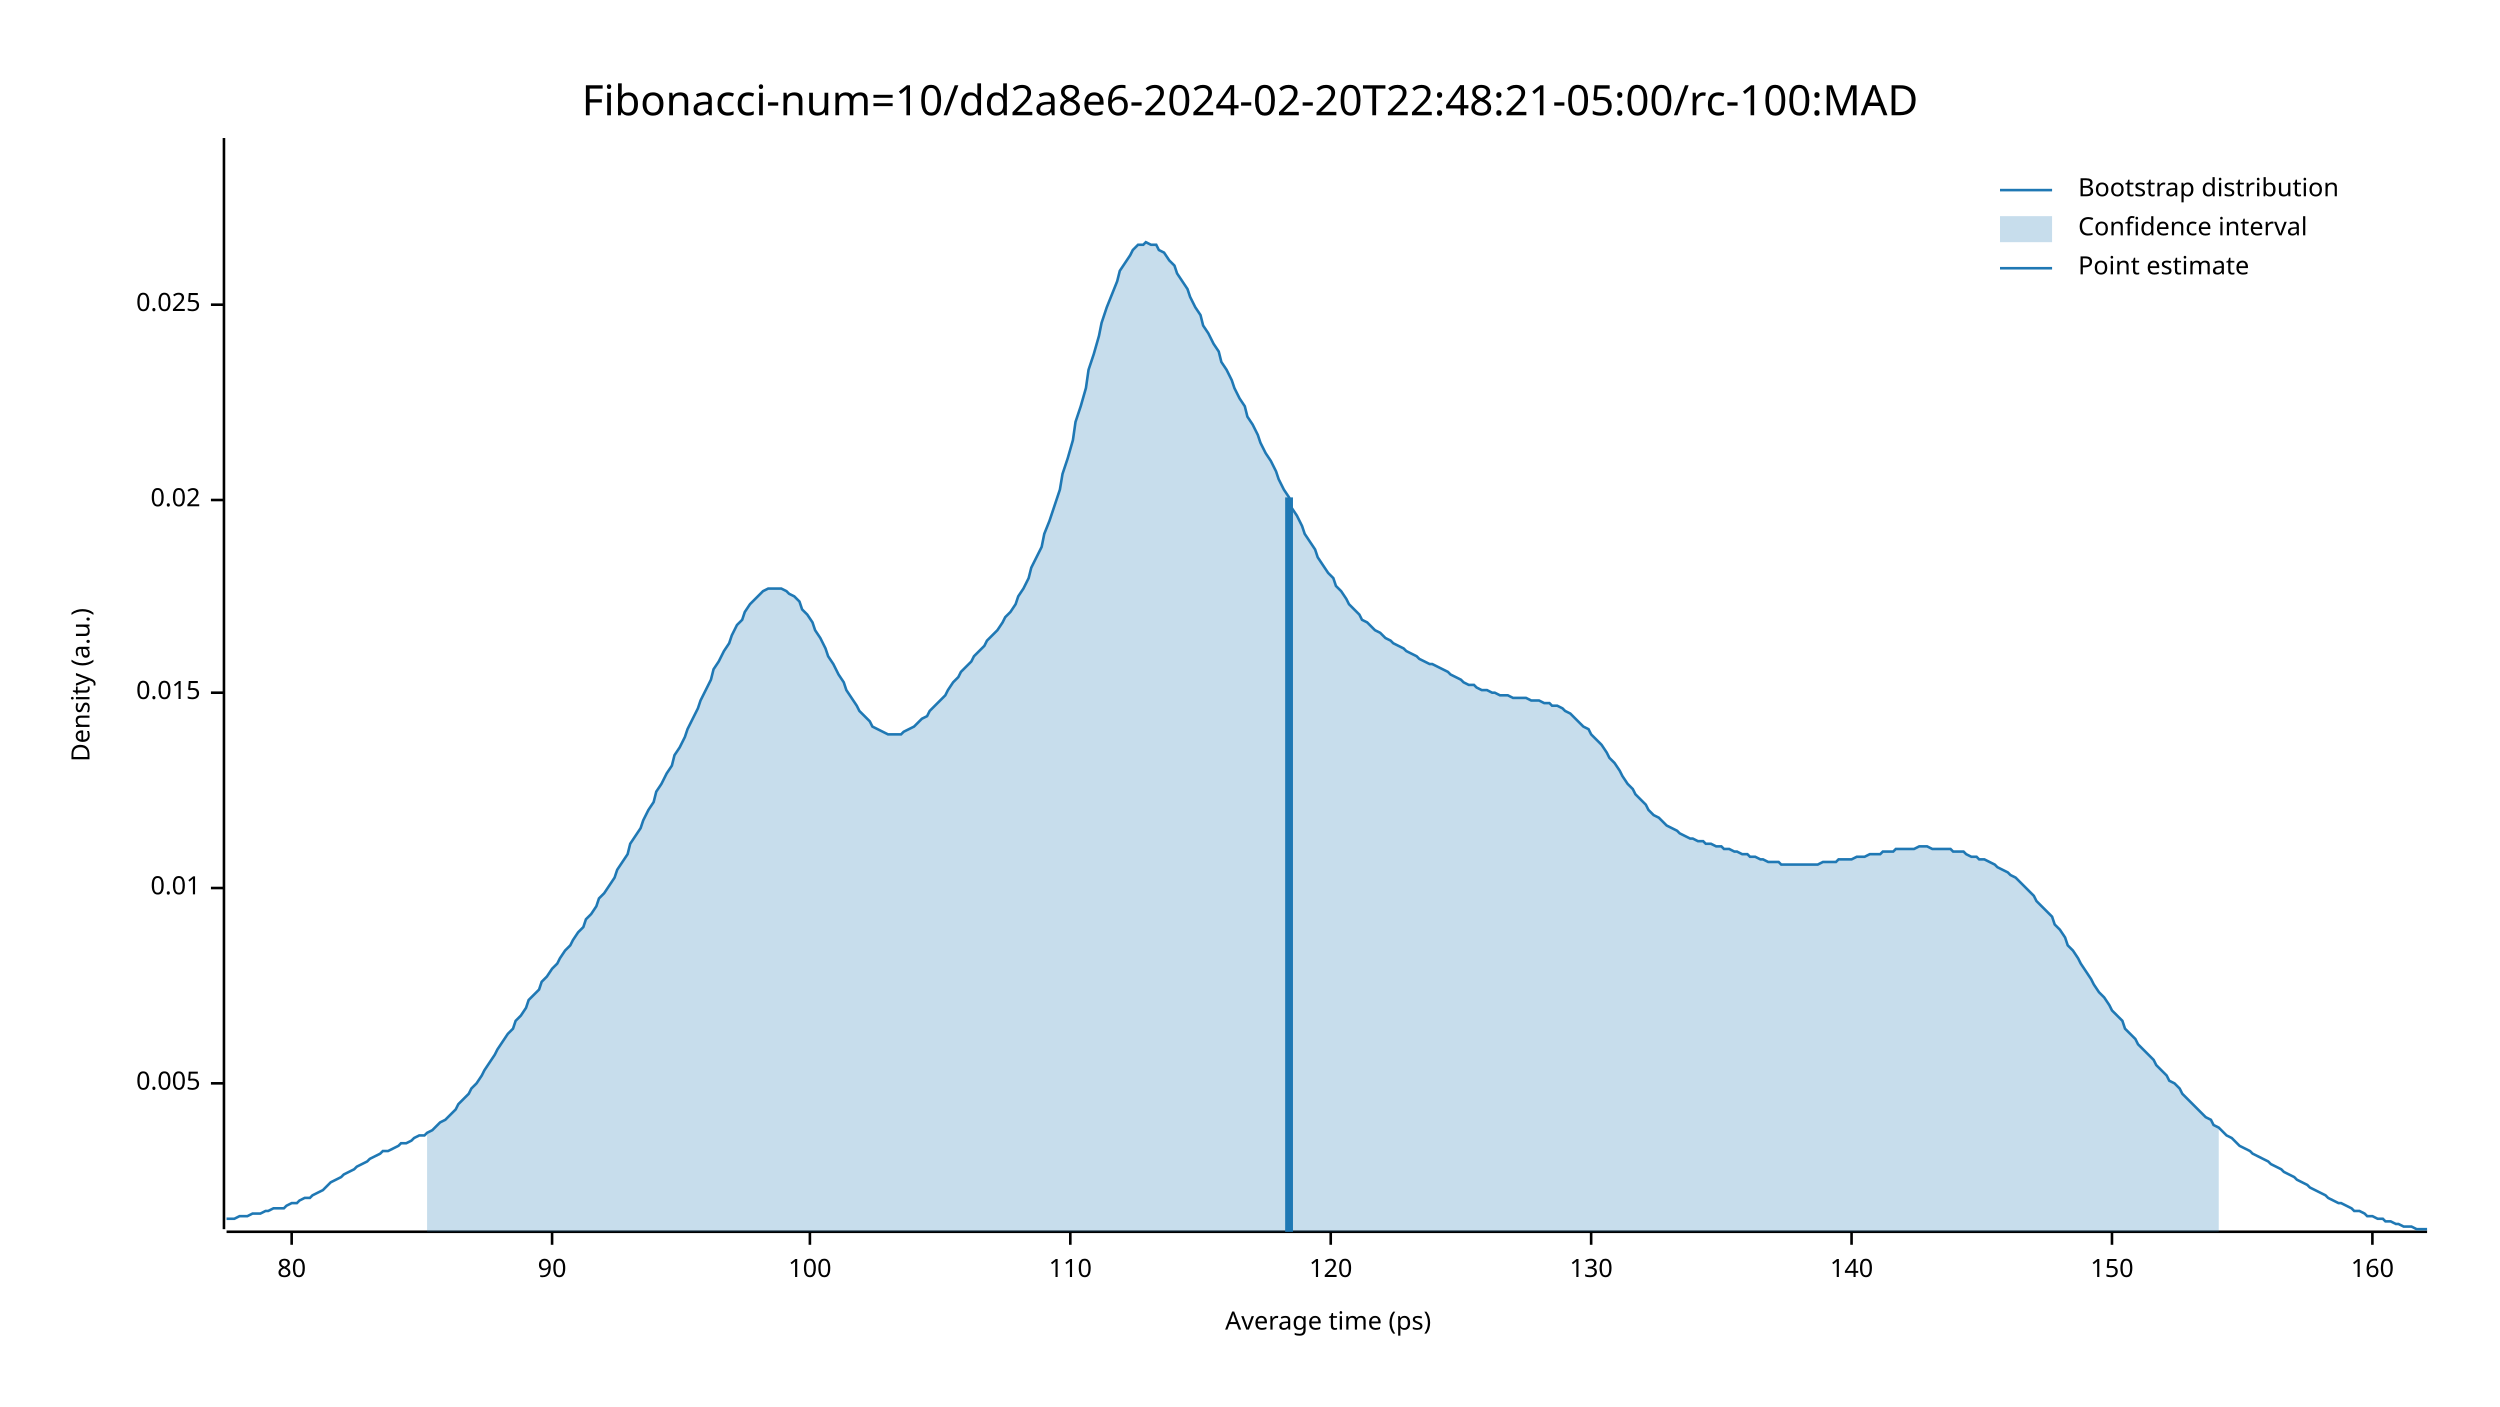
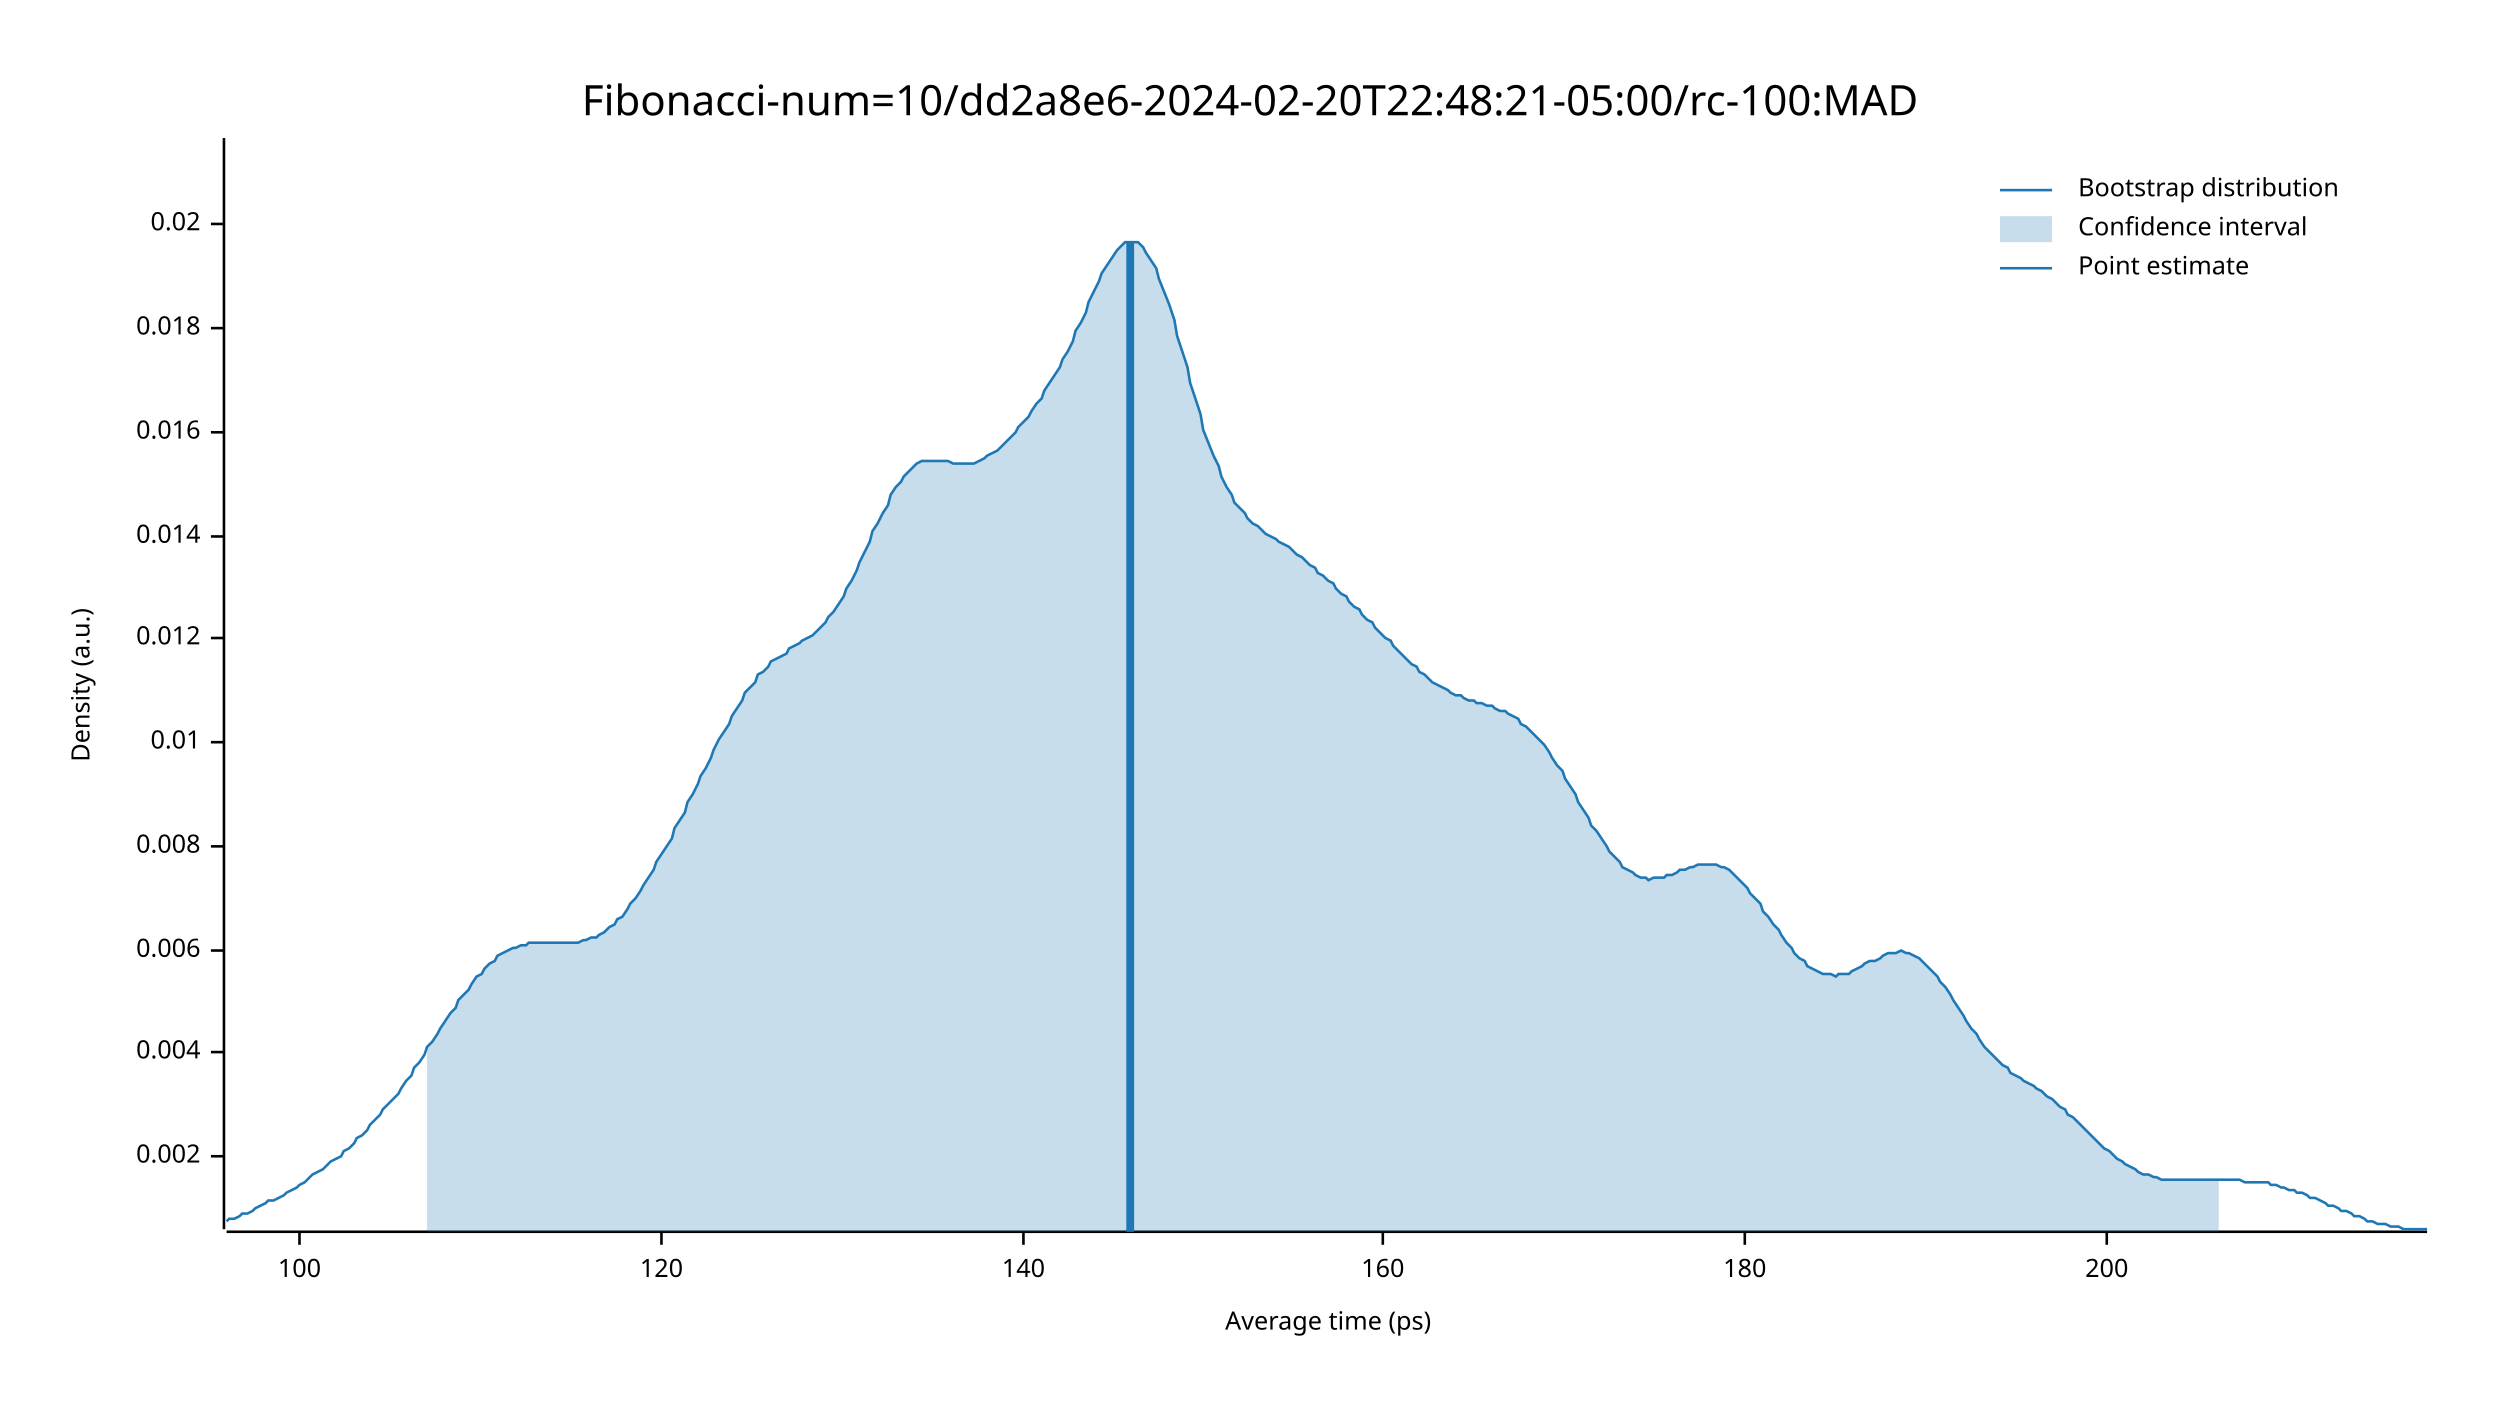
<svg xmlns="http://www.w3.org/2000/svg" width="960" height="540" viewBox="0 0 960 540">
  <text x="480" y="32" dy="0.76em" text-anchor="middle" font-family="sans-serif" font-size="16.129" opacity="1" fill="#000000">
Fibonacci-num=10/dd2a8e6-2024-02-20T22:48:21-05:00/rc-100:MAD
</text>
  <text x="27" y="263" dy="0.76em" text-anchor="middle" font-family="sans-serif" font-size="9.677" opacity="1" fill="#000000" transform="rotate(270, 27, 263)">
Density (a.u.)
</text>
  <text x="510" y="513" dy="-0.5ex" text-anchor="middle" font-family="sans-serif" font-size="9.677" opacity="1" fill="#000000">
Average time (ps)
</text>
  <polyline fill="none" opacity="1" stroke="#000000" stroke-width="1" points="86,53 86,472 " />
-   <text x="77" y="416" dy="0.5ex" text-anchor="end" font-family="sans-serif" font-size="9.677" opacity="1" fill="#000000">
- 0.005
+   <text x="77" y="444" dy="0.5ex" text-anchor="end" font-family="sans-serif" font-size="9.677" opacity="1" fill="#000000">
+ 0.002
</text>
-   <polyline fill="none" opacity="1" stroke="#000000" stroke-width="1" points="81,416 86,416 " />
-   <text x="77" y="341" dy="0.5ex" text-anchor="end" font-family="sans-serif" font-size="9.677" opacity="1" fill="#000000">
+   <polyline fill="none" opacity="1" stroke="#000000" stroke-width="1" points="81,444 86,444 " />
+   <text x="77" y="404" dy="0.5ex" text-anchor="end" font-family="sans-serif" font-size="9.677" opacity="1" fill="#000000">
+ 0.004
+ </text>
+   <polyline fill="none" opacity="1" stroke="#000000" stroke-width="1" points="81,404 86,404 " />
+   <text x="77" y="365" dy="0.5ex" text-anchor="end" font-family="sans-serif" font-size="9.677" opacity="1" fill="#000000">
+ 0.006
+ </text>
+   <polyline fill="none" opacity="1" stroke="#000000" stroke-width="1" points="81,365 86,365 " />
+   <text x="77" y="325" dy="0.5ex" text-anchor="end" font-family="sans-serif" font-size="9.677" opacity="1" fill="#000000">
+ 0.008
+ </text>
+   <polyline fill="none" opacity="1" stroke="#000000" stroke-width="1" points="81,325 86,325 " />
+   <text x="77" y="285" dy="0.5ex" text-anchor="end" font-family="sans-serif" font-size="9.677" opacity="1" fill="#000000">
0.01
</text>
-   <polyline fill="none" opacity="1" stroke="#000000" stroke-width="1" points="81,341 86,341 " />
-   <text x="77" y="266" dy="0.5ex" text-anchor="end" font-family="sans-serif" font-size="9.677" opacity="1" fill="#000000">
- 0.015
+   <polyline fill="none" opacity="1" stroke="#000000" stroke-width="1" points="81,285 86,285 " />
+   <text x="77" y="245" dy="0.5ex" text-anchor="end" font-family="sans-serif" font-size="9.677" opacity="1" fill="#000000">
+ 0.012
</text>
-   <polyline fill="none" opacity="1" stroke="#000000" stroke-width="1" points="81,266 86,266 " />
-   <text x="77" y="192" dy="0.5ex" text-anchor="end" font-family="sans-serif" font-size="9.677" opacity="1" fill="#000000">
+   <polyline fill="none" opacity="1" stroke="#000000" stroke-width="1" points="81,245 86,245 " />
+   <text x="77" y="206" dy="0.5ex" text-anchor="end" font-family="sans-serif" font-size="9.677" opacity="1" fill="#000000">
+ 0.014
+ </text>
+   <polyline fill="none" opacity="1" stroke="#000000" stroke-width="1" points="81,206 86,206 " />
+   <text x="77" y="166" dy="0.5ex" text-anchor="end" font-family="sans-serif" font-size="9.677" opacity="1" fill="#000000">
+ 0.016
+ </text>
+   <polyline fill="none" opacity="1" stroke="#000000" stroke-width="1" points="81,166 86,166 " />
+   <text x="77" y="126" dy="0.5ex" text-anchor="end" font-family="sans-serif" font-size="9.677" opacity="1" fill="#000000">
+ 0.018
+ </text>
+   <polyline fill="none" opacity="1" stroke="#000000" stroke-width="1" points="81,126 86,126 " />
+   <text x="77" y="86" dy="0.5ex" text-anchor="end" font-family="sans-serif" font-size="9.677" opacity="1" fill="#000000">
0.02
</text>
-   <polyline fill="none" opacity="1" stroke="#000000" stroke-width="1" points="81,192 86,192 " />
-   <text x="77" y="117" dy="0.5ex" text-anchor="end" font-family="sans-serif" font-size="9.677" opacity="1" fill="#000000">
- 0.025
- </text>
-   <polyline fill="none" opacity="1" stroke="#000000" stroke-width="1" points="81,117 86,117 " />
+   <polyline fill="none" opacity="1" stroke="#000000" stroke-width="1" points="81,86 86,86 " />
  <polyline fill="none" opacity="1" stroke="#000000" stroke-width="1" points="87,473 932,473 " />
-   <text x="112" y="483" dy="0.76em" text-anchor="middle" font-family="sans-serif" font-size="9.677" opacity="1" fill="#000000">
- 80
- </text>
-   <polyline fill="none" opacity="1" stroke="#000000" stroke-width="1" points="112,473 112,478 " />
-   <text x="212" y="483" dy="0.76em" text-anchor="middle" font-family="sans-serif" font-size="9.677" opacity="1" fill="#000000">
- 90
- </text>
-   <polyline fill="none" opacity="1" stroke="#000000" stroke-width="1" points="212,473 212,478 " />
-   <text x="311" y="483" dy="0.76em" text-anchor="middle" font-family="sans-serif" font-size="9.677" opacity="1" fill="#000000">
+   <text x="115" y="483" dy="0.76em" text-anchor="middle" font-family="sans-serif" font-size="9.677" opacity="1" fill="#000000">
100
</text>
-   <polyline fill="none" opacity="1" stroke="#000000" stroke-width="1" points="311,473 311,478 " />
-   <text x="411" y="483" dy="0.76em" text-anchor="middle" font-family="sans-serif" font-size="9.677" opacity="1" fill="#000000">
- 110
- </text>
-   <polyline fill="none" opacity="1" stroke="#000000" stroke-width="1" points="411,473 411,478 " />
-   <text x="511" y="483" dy="0.76em" text-anchor="middle" font-family="sans-serif" font-size="9.677" opacity="1" fill="#000000">
+   <polyline fill="none" opacity="1" stroke="#000000" stroke-width="1" points="115,473 115,478 " />
+   <text x="254" y="483" dy="0.76em" text-anchor="middle" font-family="sans-serif" font-size="9.677" opacity="1" fill="#000000">
120
</text>
-   <polyline fill="none" opacity="1" stroke="#000000" stroke-width="1" points="511,473 511,478 " />
-   <text x="611" y="483" dy="0.76em" text-anchor="middle" font-family="sans-serif" font-size="9.677" opacity="1" fill="#000000">
- 130
- </text>
-   <polyline fill="none" opacity="1" stroke="#000000" stroke-width="1" points="611,473 611,478 " />
-   <text x="711" y="483" dy="0.76em" text-anchor="middle" font-family="sans-serif" font-size="9.677" opacity="1" fill="#000000">
+   <polyline fill="none" opacity="1" stroke="#000000" stroke-width="1" points="254,473 254,478 " />
+   <text x="393" y="483" dy="0.76em" text-anchor="middle" font-family="sans-serif" font-size="9.677" opacity="1" fill="#000000">
140
</text>
-   <polyline fill="none" opacity="1" stroke="#000000" stroke-width="1" points="711,473 711,478 " />
-   <text x="811" y="483" dy="0.76em" text-anchor="middle" font-family="sans-serif" font-size="9.677" opacity="1" fill="#000000">
- 150
- </text>
-   <polyline fill="none" opacity="1" stroke="#000000" stroke-width="1" points="811,473 811,478 " />
-   <text x="911" y="483" dy="0.76em" text-anchor="middle" font-family="sans-serif" font-size="9.677" opacity="1" fill="#000000">
+   <polyline fill="none" opacity="1" stroke="#000000" stroke-width="1" points="393,473 393,478 " />
+   <text x="531" y="483" dy="0.76em" text-anchor="middle" font-family="sans-serif" font-size="9.677" opacity="1" fill="#000000">
160
</text>
-   <polyline fill="none" opacity="1" stroke="#000000" stroke-width="1" points="911,473 911,478 " />
-   <polyline fill="none" opacity="1" stroke="#1F78B4" stroke-width="1" points="87,468 88,468 90,468 92,467 93,467 95,467 97,466 98,466 100,466 102,465 103,465 105,464 107,464 109,464 110,463 112,462 114,462 115,461 117,460 119,460 120,459 122,458 124,457 125,456 127,454 129,453 131,452 132,451 134,450 136,449 137,448 139,447 141,446 142,445 144,444 146,443 147,442 149,442 151,441 153,440 154,439 156,439 158,438 159,437 161,436 163,436 164,435 166,434 168,432 169,431 171,430 173,428 175,426 176,424 178,422 180,420 181,418 183,416 185,413 186,411 188,408 190,405 191,403 193,400 195,397 197,395 198,392 200,390 202,387 203,384 205,382 207,380 208,377 210,375 212,372 214,370 215,368 217,365 219,363 220,361 222,358 224,356 225,353 227,351 229,348 230,345 232,343 234,340 236,337 237,334 239,331 241,328 242,324 244,321 246,318 247,315 249,311 251,308 252,304 254,301 256,297 258,294 259,290 261,287 263,283 264,280 266,276 268,272 269,269 271,265 273,261 274,257 276,254 278,250 280,247 281,244 283,240 285,238 286,235 288,232 290,230 291,229 293,227 295,226 296,226 298,226 300,226 302,227 303,228 305,229 307,231 308,234 310,236 312,239 313,242 315,245 317,249 318,252 320,255 322,259 324,262 325,265 327,268 329,271 330,273 332,275 334,277 335,279 337,280 339,281 341,282 342,282 344,282 346,282 347,281 349,280 351,279 352,278 354,276 356,275 357,273 359,271 361,269 363,267 364,265 366,262 368,260 369,258 371,256 373,254 374,252 376,250 378,248 379,246 381,244 383,242 385,239 386,237 388,235 390,232 391,229 393,226 395,222 396,218 398,214 400,210 401,205 403,200 405,194 407,188 408,182 410,176 412,169 413,162 415,156 417,149 418,142 420,136 422,129 423,124 425,118 427,113 429,108 430,104 432,101 434,98 435,96 437,94 439,94 440,93 442,94 444,94 445,96 447,97 449,100 451,102 452,105 454,108 456,111 457,114 459,118 461,121 462,125 464,128 466,132 468,135 469,139 471,142 473,146 474,149 476,153 478,156 479,160 481,163 483,167 484,170 486,174 488,177 490,181 491,184 493,188 495,191 496,195 498,198 500,202 501,205 503,208 505,211 506,214 508,217 510,220 512,222 513,225 515,227 517,230 518,232 520,234 522,236 523,238 525,239 527,241 528,242 530,243 532,245 534,246 535,247 537,248 539,249 540,250 542,251 544,252 545,253 547,254 549,255 550,255 552,256 554,257 556,258 557,259 559,260 561,261 562,262 564,263 566,263 567,264 569,265 571,265 573,266 574,266 576,267 578,267 579,267 581,268 583,268 584,268 586,268 588,269 589,269 591,269 593,270 595,270 596,271 598,271 600,272 601,273 603,274 605,276 606,277 608,279 610,280 611,282 613,284 615,286 617,289 618,291 620,293 622,296 623,298 625,301 627,303 628,305 630,307 632,309 633,311 635,313 637,314 639,316 640,317 642,318 644,319 645,320 647,321 649,322 650,322 652,323 654,323 655,324 657,324 659,325 661,325 662,326 664,326 666,327 667,327 669,328 671,328 672,329 674,329 676,330 677,330 679,331 681,331 683,331 684,332 686,332 688,332 689,332 691,332 693,332 694,332 696,332 698,332 700,331 701,331 703,331 705,331 706,330 708,330 710,330 711,330 713,329 715,329 716,329 718,328 720,328 722,328 723,327 725,327 727,327 728,326 730,326 732,326 733,326 735,326 737,325 738,325 740,325 742,326 744,326 745,326 747,326 749,326 750,327 752,327 754,327 755,328 757,329 759,329 760,330 762,330 764,331 766,332 767,333 769,334 771,335 772,336 774,337 776,339 777,340 779,342 781,344 782,346 784,348 786,350 788,352 789,355 791,357 793,360 794,363 796,365 798,368 799,370 801,373 803,376 804,378 806,381 808,383 810,386 811,388 813,390 815,392 816,395 818,397 820,399 821,401 823,403 825,405 827,407 828,409 830,411 832,413 833,415 835,416 837,418 838,420 840,422 842,424 843,425 845,427 847,429 849,430 850,432 852,433 854,435 855,436 857,437 859,439 860,440 862,441 864,442 865,443 867,444 869,445 871,446 872,447 874,448 876,449 877,450 879,451 881,452 882,453 884,454 886,455 887,456 889,457 891,458 893,459 894,460 896,461 898,462 899,462 901,463 903,464 904,465 906,465 908,466 909,467 911,467 913,468 915,468 916,469 918,469 920,470 921,470 923,471 925,471 926,471 928,472 930,472 932,472 " />
-   <polygon opacity="0.25" fill="#1F78B4" points="164,435 166,434 168,432 169,431 171,430 173,428 175,426 176,424 178,422 180,420 181,418 183,416 185,413 186,411 188,408 190,405 191,403 193,400 195,397 197,395 198,392 200,390 202,387 203,384 205,382 207,380 208,377 210,375 212,372 214,370 215,368 217,365 219,363 220,361 222,358 224,356 225,353 227,351 229,348 230,345 232,343 234,340 236,337 237,334 239,331 241,328 242,324 244,321 246,318 247,315 249,311 251,308 252,304 254,301 256,297 258,294 259,290 261,287 263,283 264,280 266,276 268,272 269,269 271,265 273,261 274,257 276,254 278,250 280,247 281,244 283,240 285,238 286,235 288,232 290,230 291,229 293,227 295,226 296,226 298,226 300,226 302,227 303,228 305,229 307,231 308,234 310,236 312,239 313,242 315,245 317,249 318,252 320,255 322,259 324,262 325,265 327,268 329,271 330,273 332,275 334,277 335,279 337,280 339,281 341,282 342,282 344,282 346,282 347,281 349,280 351,279 352,278 354,276 356,275 357,273 359,271 361,269 363,267 364,265 366,262 368,260 369,258 371,256 373,254 374,252 376,250 378,248 379,246 381,244 383,242 385,239 386,237 388,235 390,232 391,229 393,226 395,222 396,218 398,214 400,210 401,205 403,200 405,194 407,188 408,182 410,176 412,169 413,162 415,156 417,149 418,142 420,136 422,129 423,124 425,118 427,113 429,108 430,104 432,101 434,98 435,96 437,94 439,94 440,93 442,94 444,94 445,96 447,97 449,100 451,102 452,105 454,108 456,111 457,114 459,118 461,121 462,125 464,128 466,132 468,135 469,139 471,142 473,146 474,149 476,153 478,156 479,160 481,163 483,167 484,170 486,174 488,177 490,181 491,184 493,188 495,191 496,195 498,198 500,202 501,205 503,208 505,211 506,214 508,217 510,220 512,222 513,225 515,227 517,230 518,232 520,234 522,236 523,238 525,239 527,241 528,242 530,243 532,245 534,246 535,247 537,248 539,249 540,250 542,251 544,252 545,253 547,254 549,255 550,255 552,256 554,257 556,258 557,259 559,260 561,261 562,262 564,263 566,263 567,264 569,265 571,265 573,266 574,266 576,267 578,267 579,267 581,268 583,268 584,268 586,268 588,269 589,269 591,269 593,270 595,270 596,271 598,271 600,272 601,273 603,274 605,276 606,277 608,279 610,280 611,282 613,284 615,286 617,289 618,291 620,293 622,296 623,298 625,301 627,303 628,305 630,307 632,309 633,311 635,313 637,314 639,316 640,317 642,318 644,319 645,320 647,321 649,322 650,322 652,323 654,323 655,324 657,324 659,325 661,325 662,326 664,326 666,327 667,327 669,328 671,328 672,329 674,329 676,330 677,330 679,331 681,331 683,331 684,332 686,332 688,332 689,332 691,332 693,332 694,332 696,332 698,332 700,331 701,331 703,331 705,331 706,330 708,330 710,330 711,330 713,329 715,329 716,329 718,328 720,328 722,328 723,327 725,327 727,327 728,326 730,326 732,326 733,326 735,326 737,325 738,325 740,325 742,326 744,326 745,326 747,326 749,326 750,327 752,327 754,327 755,328 757,329 759,329 760,330 762,330 764,331 766,332 767,333 769,334 771,335 772,336 774,337 776,339 777,340 779,342 781,344 782,346 784,348 786,350 788,352 789,355 791,357 793,360 794,363 796,365 798,368 799,370 801,373 803,376 804,378 806,381 808,383 810,386 811,388 813,390 815,392 816,395 818,397 820,399 821,401 823,403 825,405 827,407 828,409 830,411 832,413 833,415 835,416 837,418 838,420 840,422 842,424 843,425 845,427 847,429 849,430 850,432 852,433 852,473 164,473 " />
-   <polyline fill="none" opacity="1" stroke="#1F78B4" stroke-width="3" points="495,473 495,191 " />
+   <polyline fill="none" opacity="1" stroke="#000000" stroke-width="1" points="531,473 531,478 " />
+   <text x="670" y="483" dy="0.76em" text-anchor="middle" font-family="sans-serif" font-size="9.677" opacity="1" fill="#000000">
+ 180
+ </text>
+   <polyline fill="none" opacity="1" stroke="#000000" stroke-width="1" points="670,473 670,478 " />
+   <text x="809" y="483" dy="0.76em" text-anchor="middle" font-family="sans-serif" font-size="9.677" opacity="1" fill="#000000">
+ 200
+ </text>
+   <polyline fill="none" opacity="1" stroke="#000000" stroke-width="1" points="809,473 809,478 " />
+   <polyline fill="none" opacity="1" stroke="#1F78B4" stroke-width="1" points="87,469 88,468 90,468 92,467 93,466 95,466 97,465 98,464 100,463 102,462 103,461 105,461 107,460 109,459 110,458 112,457 114,456 115,455 117,454 119,452 120,451 122,450 124,449 125,448 127,446 129,445 131,444 132,442 134,441 136,439 137,437 139,436 141,434 142,432 144,430 146,428 147,426 149,424 151,422 153,420 154,418 156,415 158,413 159,410 161,408 163,405 164,402 166,400 168,397 169,395 171,392 173,389 175,387 176,384 178,382 180,380 181,378 183,375 185,374 186,372 188,370 190,369 191,367 193,366 195,365 197,364 198,364 200,363 202,363 203,362 205,362 207,362 208,362 210,362 212,362 214,362 215,362 217,362 219,362 220,362 222,362 224,361 225,361 227,360 229,360 230,359 232,358 234,356 236,355 237,353 239,352 241,349 242,347 244,345 246,342 247,340 249,337 251,334 252,331 254,328 256,325 258,322 259,318 261,315 263,312 264,308 266,305 268,301 269,298 271,295 273,291 274,288 276,284 278,281 280,278 281,275 283,272 285,269 286,266 288,264 290,262 291,259 293,258 295,256 296,254 298,253 300,252 302,251 303,249 305,248 307,247 308,246 310,245 312,244 313,243 315,241 317,239 318,237 320,235 322,232 324,229 325,226 327,223 329,219 330,216 332,212 334,208 335,204 337,201 339,197 341,194 342,190 344,187 346,185 347,183 349,181 351,179 352,178 354,177 356,177 357,177 359,177 361,177 363,177 364,177 366,178 368,178 369,178 371,178 373,178 374,178 376,177 378,176 379,175 381,174 383,173 385,171 386,170 388,168 390,166 391,164 393,162 395,160 396,158 398,155 400,153 401,150 403,147 405,144 407,141 408,138 410,135 412,131 413,127 415,124 417,120 418,116 420,112 422,108 423,105 425,102 427,99 429,96 430,95 432,93 434,93 435,93 437,93 439,95 440,97 442,100 444,103 445,107 447,112 449,117 451,123 452,129 454,135 456,141 457,147 459,153 461,159 462,165 464,170 466,175 468,179 469,183 471,187 473,190 474,193 476,195 478,197 479,199 481,201 483,202 484,203 486,205 488,206 490,207 491,208 493,209 495,210 496,211 498,213 500,214 501,215 503,217 505,218 506,220 508,221 510,223 512,224 513,226 515,228 517,229 518,231 520,233 522,234 523,236 525,238 527,239 528,241 530,243 532,245 534,246 535,248 537,250 539,252 540,253 542,255 544,256 545,258 547,259 549,261 550,262 552,263 554,264 556,265 557,266 559,267 561,267 562,268 564,269 566,269 567,270 569,270 571,271 573,271 574,272 576,273 578,273 579,274 581,275 583,276 584,278 586,279 588,281 589,282 591,284 593,286 595,289 596,291 598,294 600,296 601,299 603,302 605,305 606,308 608,311 610,314 611,317 613,319 615,322 617,325 618,327 620,329 622,331 623,333 625,334 627,335 628,336 630,337 632,337 633,338 635,337 637,337 639,337 640,336 642,336 644,335 645,334 647,334 649,333 650,333 652,332 654,332 655,332 657,332 659,332 661,333 662,333 664,334 666,336 667,337 669,339 671,341 672,343 674,345 676,347 677,350 679,352 681,355 683,357 684,359 686,362 688,364 689,366 691,368 693,369 694,371 696,372 698,373 700,374 701,374 703,374 705,375 706,374 708,374 710,374 711,373 713,372 715,371 716,370 718,369 720,369 722,368 723,367 725,366 727,366 728,366 730,365 732,366 733,366 735,367 737,368 738,369 740,371 742,373 744,375 745,377 747,379 749,382 750,384 752,387 754,390 755,392 757,395 759,397 760,399 762,402 764,404 766,406 767,407 769,409 771,410 772,412 774,413 776,414 777,415 779,416 781,417 782,418 784,419 786,421 788,422 789,423 791,425 793,426 794,428 796,429 798,431 799,432 801,434 803,436 804,437 806,439 808,441 810,442 811,443 813,445 815,446 816,447 818,448 820,449 821,450 823,451 825,451 827,452 828,452 830,453 832,453 833,453 835,453 837,453 838,453 840,453 842,453 843,453 845,453 847,453 849,453 850,453 852,453 854,453 855,453 857,453 859,453 860,453 862,454 864,454 865,454 867,454 869,454 871,454 872,455 874,455 876,456 877,456 879,457 881,457 882,458 884,458 886,459 887,460 889,460 891,461 893,462 894,463 896,463 898,464 899,465 901,465 903,466 904,467 906,467 908,468 909,469 911,469 913,470 915,470 916,470 918,471 920,471 921,471 923,472 925,472 926,472 928,472 930,472 932,472 " />
+   <polygon opacity="0.25" fill="#1F78B4" points="164,402 166,400 168,397 169,395 171,392 173,389 175,387 176,384 178,382 180,380 181,378 183,375 185,374 186,372 188,370 190,369 191,367 193,366 195,365 197,364 198,364 200,363 202,363 203,362 205,362 207,362 208,362 210,362 212,362 214,362 215,362 217,362 219,362 220,362 222,362 224,361 225,361 227,360 229,360 230,359 232,358 234,356 236,355 237,353 239,352 241,349 242,347 244,345 246,342 247,340 249,337 251,334 252,331 254,328 256,325 258,322 259,318 261,315 263,312 264,308 266,305 268,301 269,298 271,295 273,291 274,288 276,284 278,281 280,278 281,275 283,272 285,269 286,266 288,264 290,262 291,259 293,258 295,256 296,254 298,253 300,252 302,251 303,249 305,248 307,247 308,246 310,245 312,244 313,243 315,241 317,239 318,237 320,235 322,232 324,229 325,226 327,223 329,219 330,216 332,212 334,208 335,204 337,201 339,197 341,194 342,190 344,187 346,185 347,183 349,181 351,179 352,178 354,177 356,177 357,177 359,177 361,177 363,177 364,177 366,178 368,178 369,178 371,178 373,178 374,178 376,177 378,176 379,175 381,174 383,173 385,171 386,170 388,168 390,166 391,164 393,162 395,160 396,158 398,155 400,153 401,150 403,147 405,144 407,141 408,138 410,135 412,131 413,127 415,124 417,120 418,116 420,112 422,108 423,105 425,102 427,99 429,96 430,95 432,93 434,93 435,93 437,93 439,95 440,97 442,100 444,103 445,107 447,112 449,117 451,123 452,129 454,135 456,141 457,147 459,153 461,159 462,165 464,170 466,175 468,179 469,183 471,187 473,190 474,193 476,195 478,197 479,199 481,201 483,202 484,203 486,205 488,206 490,207 491,208 493,209 495,210 496,211 498,213 500,214 501,215 503,217 505,218 506,220 508,221 510,223 512,224 513,226 515,228 517,229 518,231 520,233 522,234 523,236 525,238 527,239 528,241 530,243 532,245 534,246 535,248 537,250 539,252 540,253 542,255 544,256 545,258 547,259 549,261 550,262 552,263 554,264 556,265 557,266 559,267 561,267 562,268 564,269 566,269 567,270 569,270 571,271 573,271 574,272 576,273 578,273 579,274 581,275 583,276 584,278 586,279 588,281 589,282 591,284 593,286 595,289 596,291 598,294 600,296 601,299 603,302 605,305 606,308 608,311 610,314 611,317 613,319 615,322 617,325 618,327 620,329 622,331 623,333 625,334 627,335 628,336 630,337 632,337 633,338 635,337 637,337 639,337 640,336 642,336 644,335 645,334 647,334 649,333 650,333 652,332 654,332 655,332 657,332 659,332 661,333 662,333 664,334 666,336 667,337 669,339 671,341 672,343 674,345 676,347 677,350 679,352 681,355 683,357 684,359 686,362 688,364 689,366 691,368 693,369 694,371 696,372 698,373 700,374 701,374 703,374 705,375 706,374 708,374 710,374 711,373 713,372 715,371 716,370 718,369 720,369 722,368 723,367 725,366 727,366 728,366 730,365 732,366 733,366 735,367 737,368 738,369 740,371 742,373 744,375 745,377 747,379 749,382 750,384 752,387 754,390 755,392 757,395 759,397 760,399 762,402 764,404 766,406 767,407 769,409 771,410 772,412 774,413 776,414 777,415 779,416 781,417 782,418 784,419 786,421 788,422 789,423 791,425 793,426 794,428 796,429 798,431 799,432 801,434 803,436 804,437 806,439 808,441 810,442 811,443 813,445 815,446 816,447 818,448 820,449 821,450 823,451 825,451 827,452 828,452 830,453 832,453 833,453 835,453 837,453 838,453 840,453 842,453 843,453 845,453 847,453 849,453 850,453 852,453 852,473 164,473 " />
+   <polyline fill="none" opacity="1" stroke="#1F78B4" stroke-width="3" points="434,473 434,93 " />
  <text x="798" y="68" dy="0.76em" text-anchor="start" font-family="sans-serif" font-size="9.677" opacity="1" fill="#000000">
Bootstrap distribution
</text>
  <text x="798" y="83" dy="0.76em" text-anchor="start" font-family="sans-serif" font-size="9.677" opacity="1" fill="#000000">
Confidence interval
</text>
  <text x="798" y="98" dy="0.76em" text-anchor="start" font-family="sans-serif" font-size="9.677" opacity="1" fill="#000000">
Point estimate
</text>
  <polyline fill="none" opacity="1" stroke="#1F78B4" stroke-width="1" points="768,73 788,73 " />
  <rect x="768" y="83" width="20" height="10" opacity="0.25" fill="#1F78B4" stroke="none" />
  <polyline fill="none" opacity="1" stroke="#1F78B4" stroke-width="1" points="768,103 788,103 " />
</svg>
